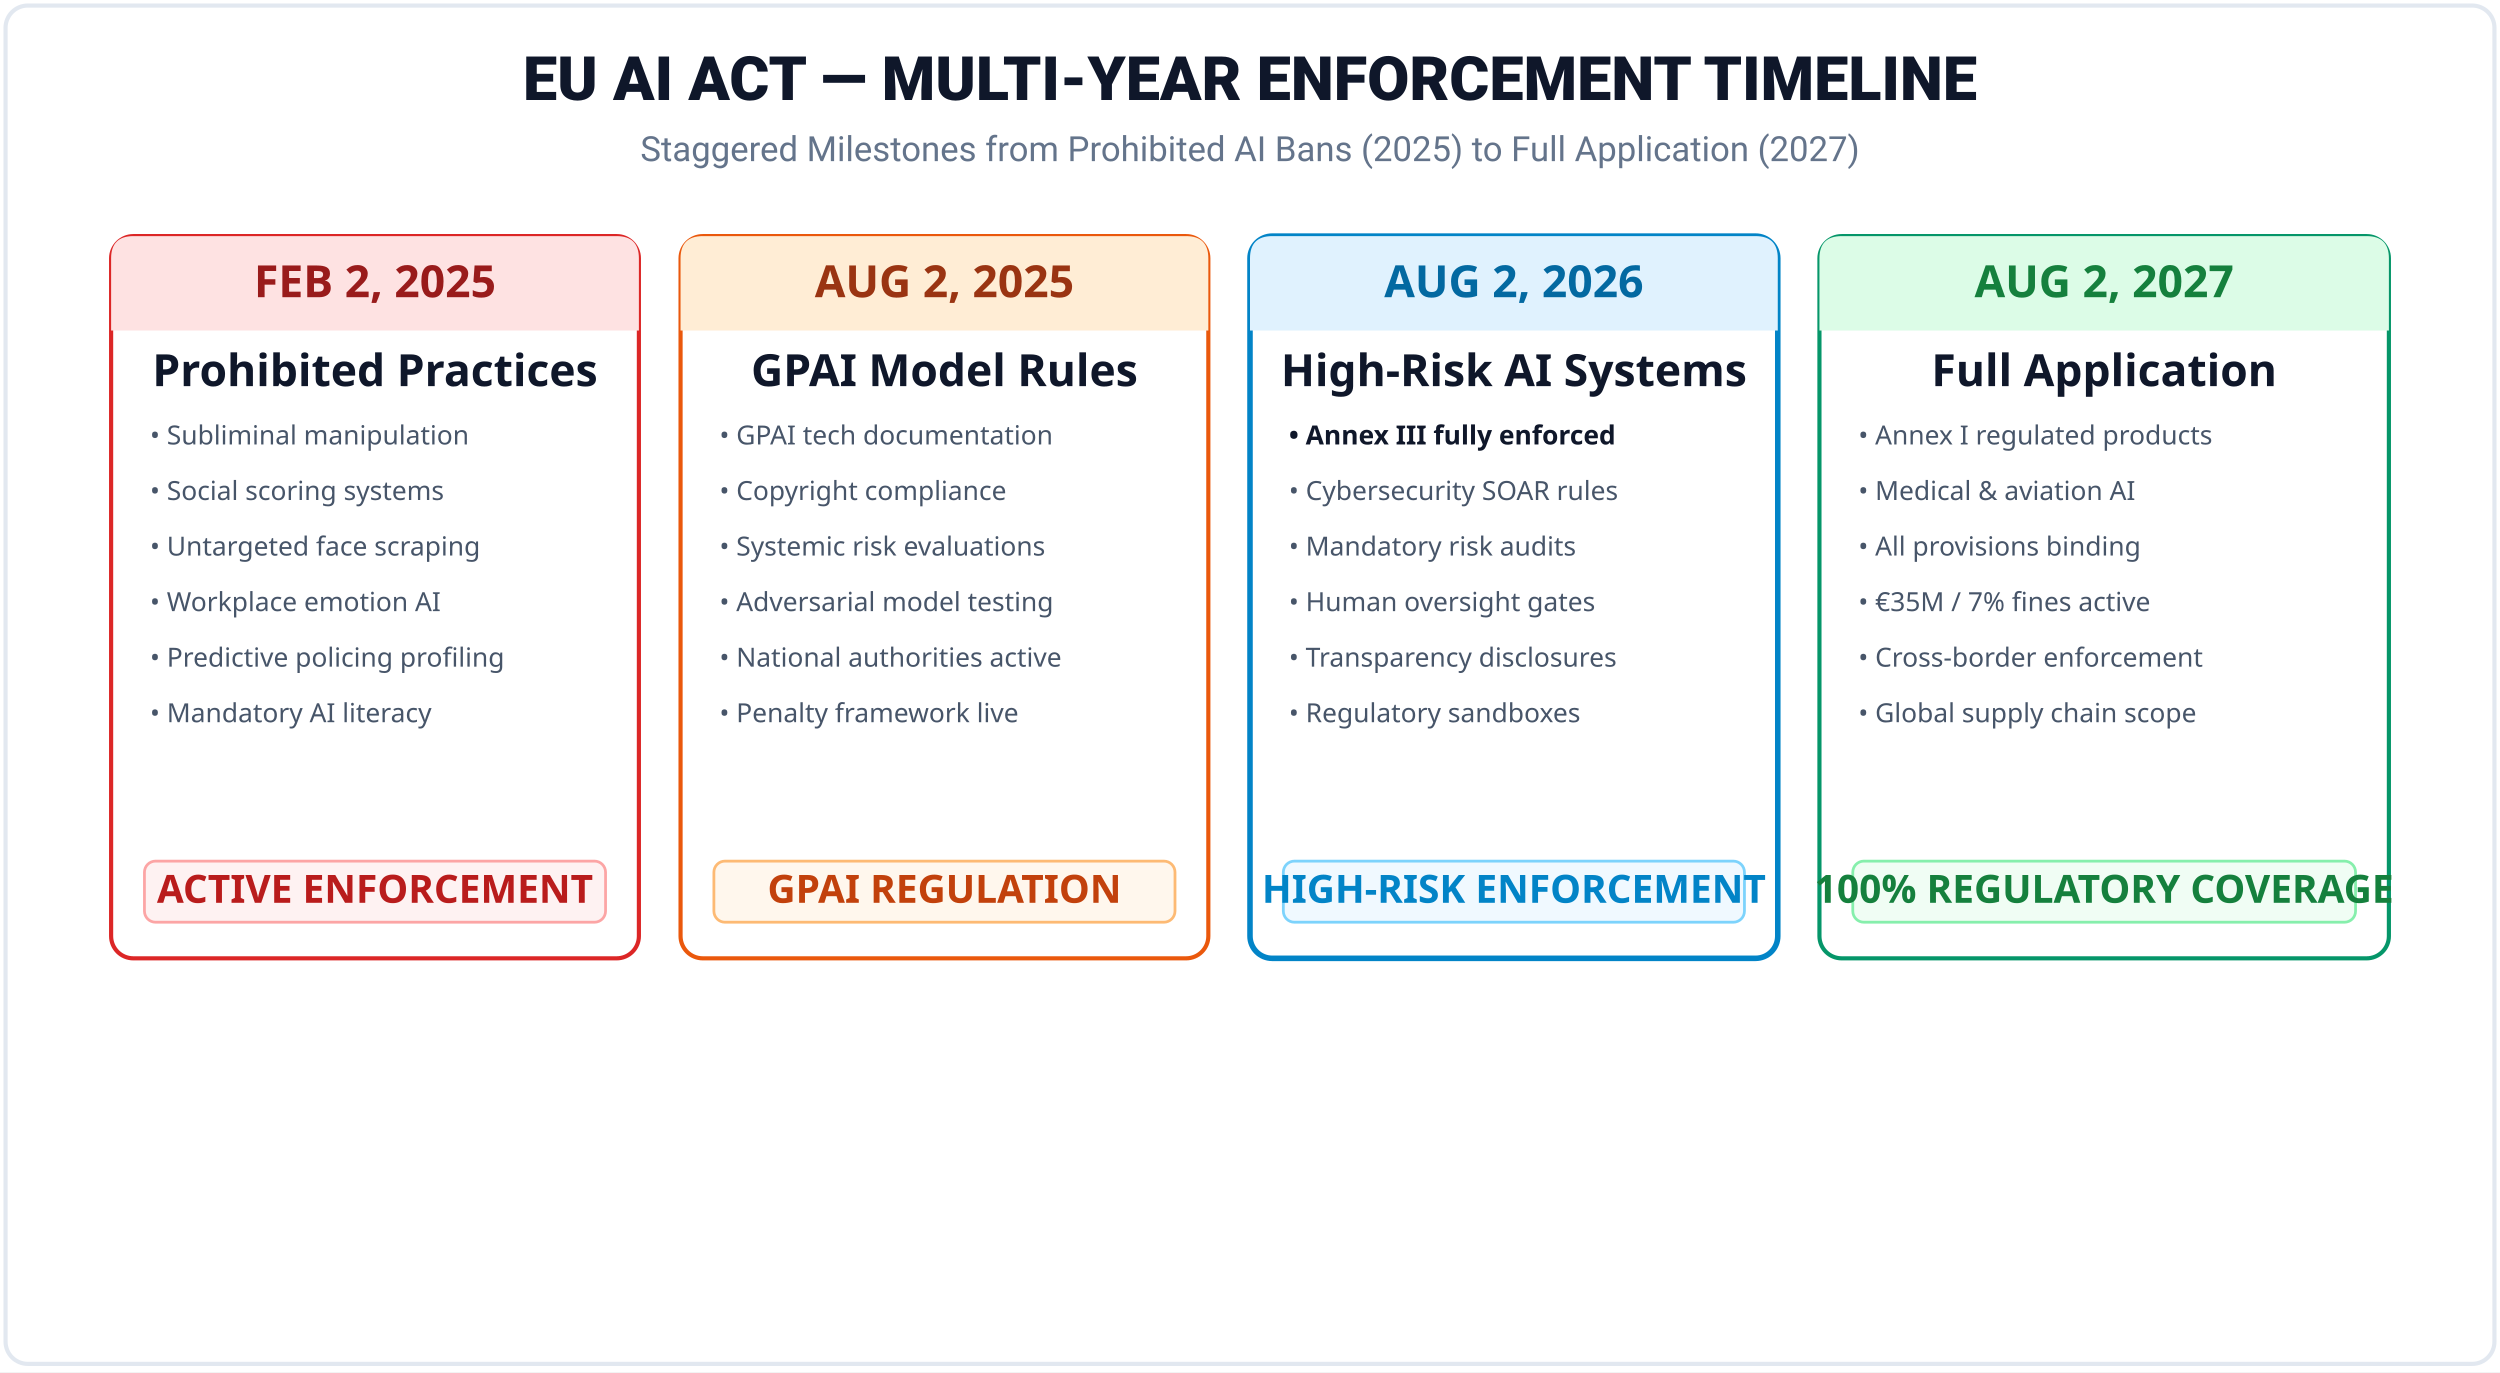
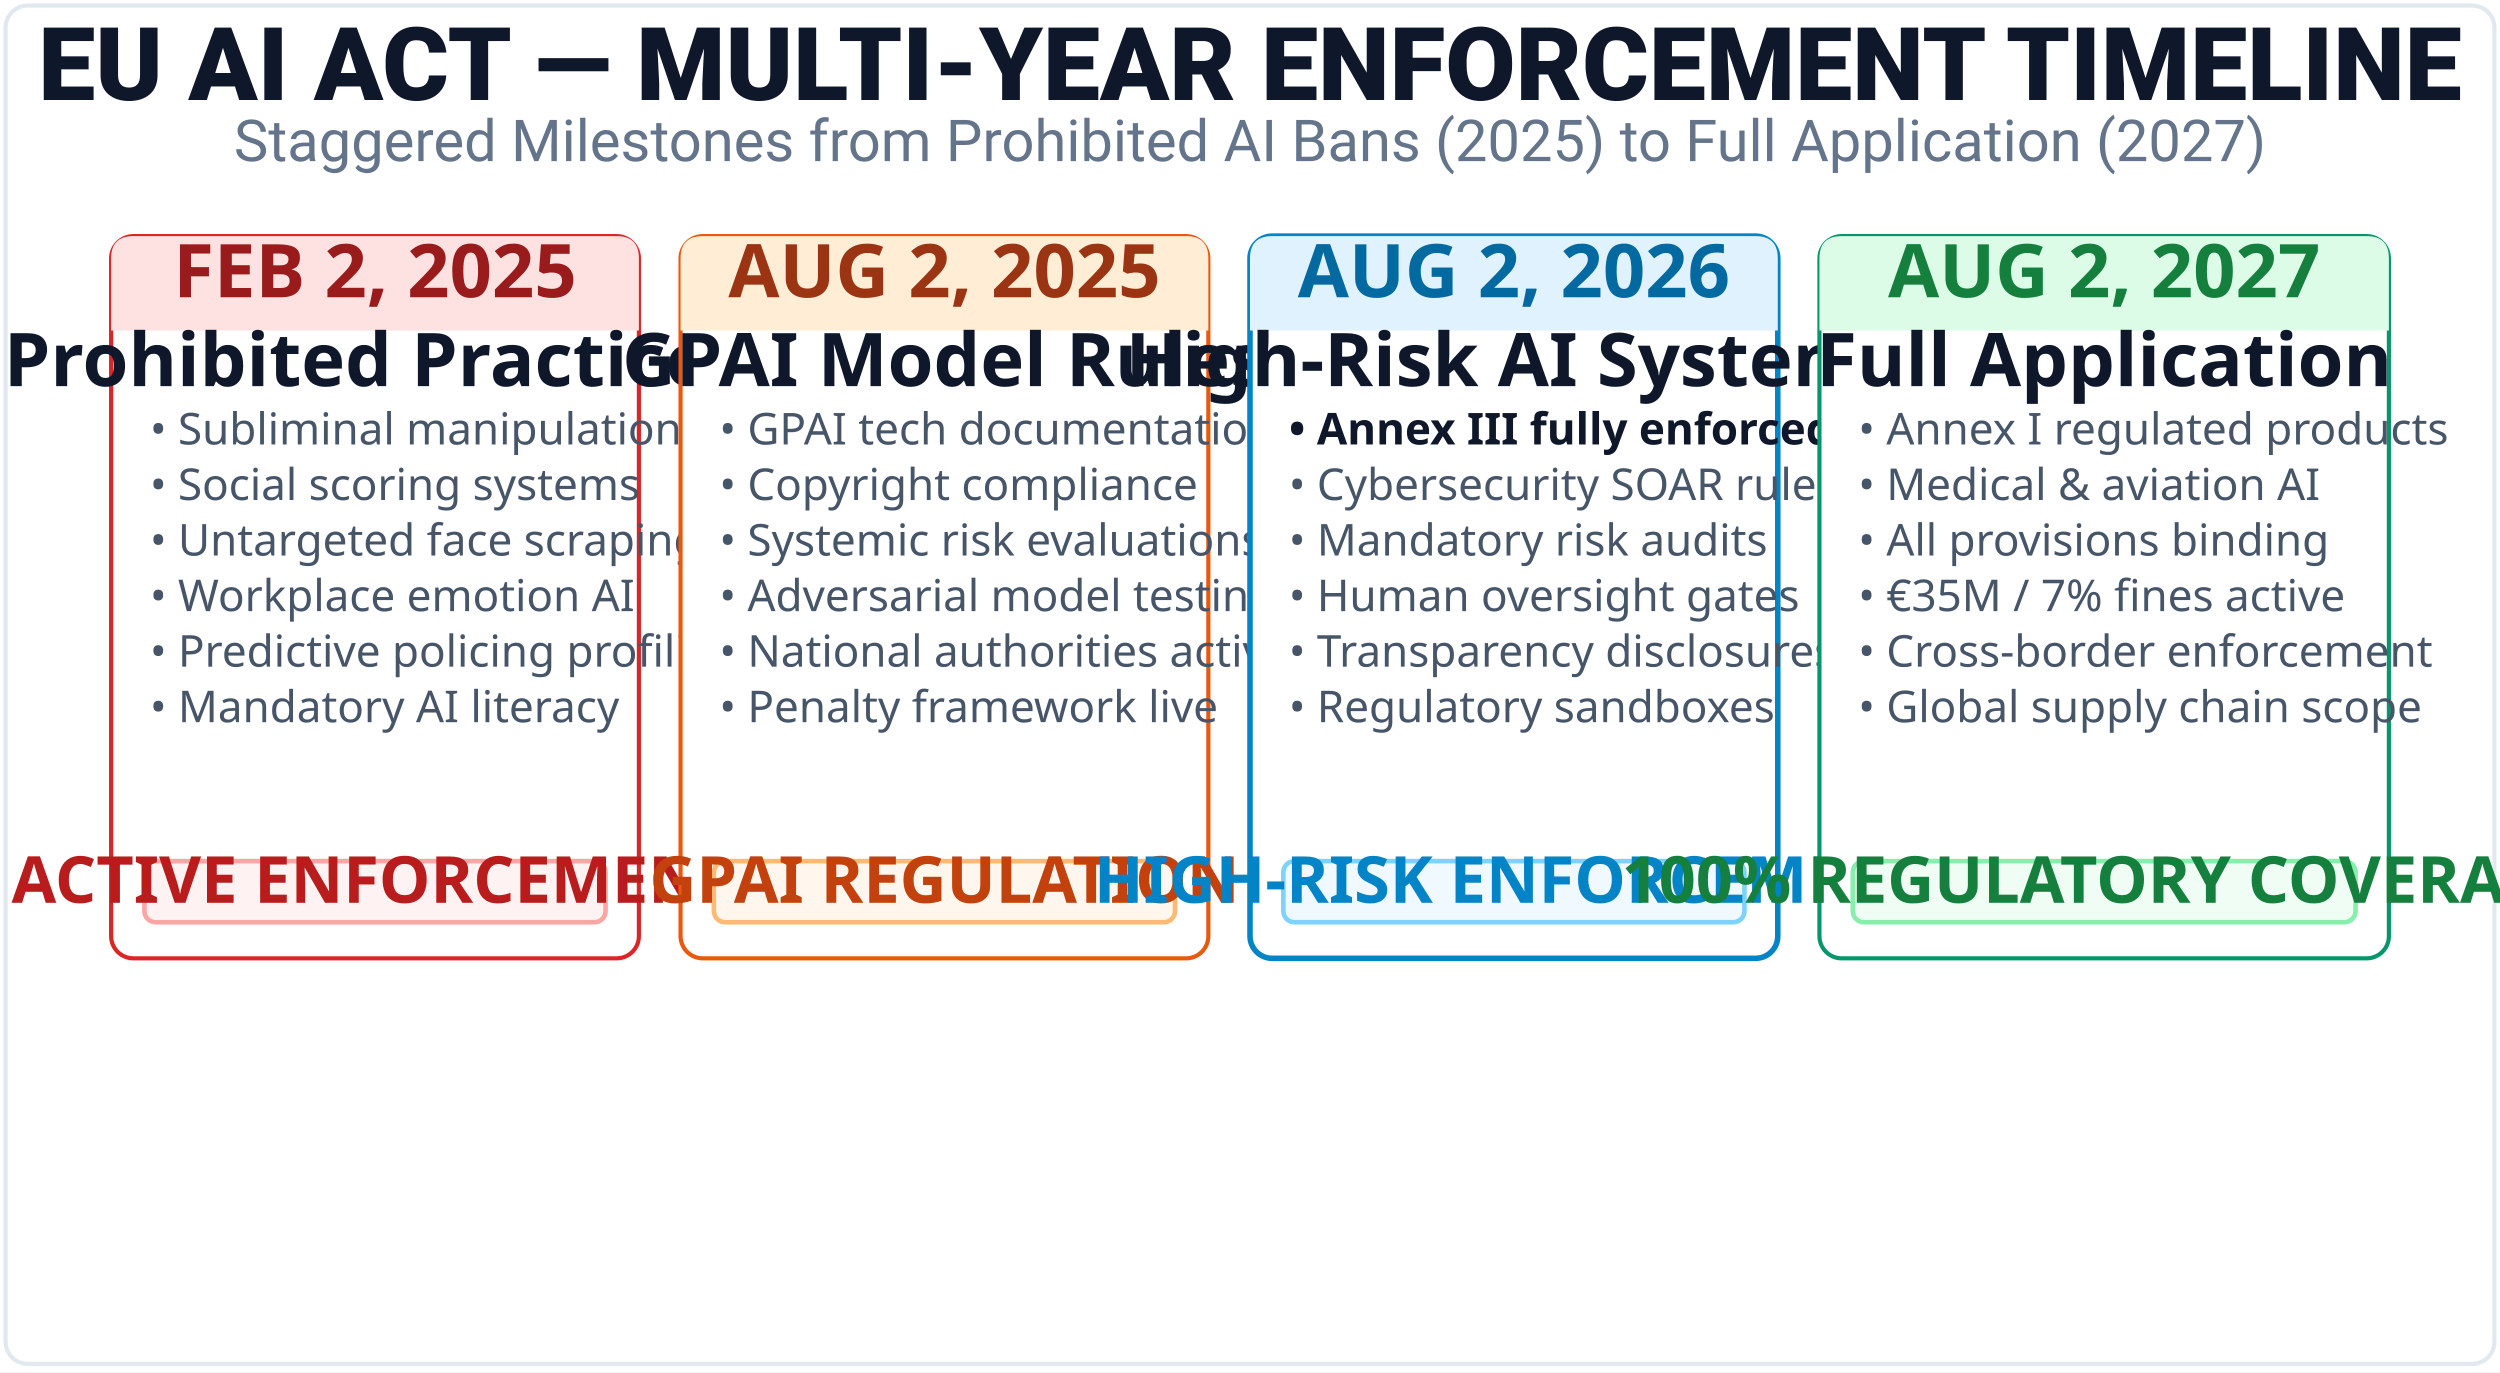
- <svg xmlns="http://www.w3.org/2000/svg" viewBox="0 0 900 494" width="100%" height="100%">
-   <rect width="900" height="494" fill="#ffffff" />
-   <rect width="896" height="489" x="2" y="2" fill="none" stroke="#e2e8f0" stroke-width="1.5" rx="8" />
-   <text x="450" y="36" fill="#0f172a" font-family="-apple-system, BlinkMacSystemFont, 'Segoe UI', Roboto, sans-serif" font-size="22" font-weight="800" text-anchor="middle">EU AI ACT — MULTI-YEAR ENFORCEMENT TIMELINE</text>
-   <text x="450" y="58" fill="#64748b" font-family="-apple-system, BlinkMacSystemFont, 'Segoe UI', Roboto, sans-serif" font-size="12.5" text-anchor="middle">Staggered Milestones from Prohibited AI Bans (2025) to Full Application (2027)</text>
-   <g transform="translate(40, 85)">
-     <rect width="190" height="260" fill="#ffffff" stroke="#dc2626" stroke-width="1.5" rx="8" />
-     <path d="M 0 8 Q 0 0 8 0 L 182 0 Q 190 0 190 8 L 190 34 L 0 34 Z" fill="#fee2e2" />
-     <text x="95" y="22" fill="#991b1b" font-family="sans-serif" font-size="16" font-weight="800" text-anchor="middle">FEB 2, 2025</text>
-     <text x="95" y="54" fill="#0f172a" font-family="sans-serif" font-size="16" font-weight="700" text-anchor="middle">Prohibited Practices</text>
-     <g transform="translate(14, 75)" font-family="sans-serif" font-size="9.5" fill="#475569">
+ <svg xmlns="http://www.w3.org/2000/svg" viewBox="0 0 540 296.4" width="100%" height="100%">
+   <rect width="540" height="296.4" fill="#ffffff" />
+   <rect width="537.6" height="293.4" x="1.2" y="1.2" fill="none" stroke="#e2e8f0" stroke-width="0.9" rx="4.8" />
+   <text x="270" y="21.6" fill="#0f172a" font-family="-apple-system, BlinkMacSystemFont, 'Segoe UI', Roboto, sans-serif" font-size="22" font-weight="800" text-anchor="middle">EU AI ACT — MULTI-YEAR ENFORCEMENT TIMELINE</text>
+   <text x="270" y="34.8" fill="#64748b" font-family="-apple-system, BlinkMacSystemFont, 'Segoe UI', Roboto, sans-serif" font-size="12.5" text-anchor="middle">Staggered Milestones from Prohibited AI Bans (2025) to Full Application (2027)</text>
+   <g transform="translate(24, 51)">
+     <rect width="114" height="156" fill="#ffffff" stroke="#dc2626" stroke-width="0.9" rx="4.8" />
+     <path d="M 0 4.8 Q 0 0 4.8 0 L 109.2 0 Q 114 0 114 4.8 L 114 20.4 L 0 20.4 Z" fill="#fee2e2" />
+     <text x="57" y="13.2" fill="#991b1b" font-family="sans-serif" font-size="16" font-weight="800" text-anchor="middle">FEB 2, 2025</text>
+     <text x="57" y="32.4" fill="#0f172a" font-family="sans-serif" font-size="16" font-weight="700" text-anchor="middle">Prohibited Practices</text>
+     <g transform="translate(8.4, 45)" font-family="sans-serif" font-size="9.5" fill="#475569">
      <text x="0" y="0">• Subliminal manipulation</text>
-       <text x="0" y="20">• Social scoring systems</text>
-       <text x="0" y="40">• Untargeted face scraping</text>
-       <text x="0" y="60">• Workplace emotion AI</text>
-       <text x="0" y="80">• Predictive policing profiling</text>
-       <text x="0" y="100">• Mandatory AI literacy</text>
+       <text x="0" y="12">• Social scoring systems</text>
+       <text x="0" y="24">• Untargeted face scraping</text>
+       <text x="0" y="36">• Workplace emotion AI</text>
+       <text x="0" y="48">• Predictive policing profiling</text>
+       <text x="0" y="60">• Mandatory AI literacy</text>
    </g>
-     <rect x="12" y="225" width="166" height="22" fill="#fef2f2" stroke="#fca5a5" rx="4" />
-     <text x="95" y="240" fill="#b91c1c" font-family="sans-serif" font-size="14" font-weight="800" text-anchor="middle">ACTIVE ENFORCEMENT</text>
+     <rect x="7.2" y="135" width="99.6" height="13.2" fill="#fef2f2" stroke="#fca5a5" rx="2.4" />
+     <text x="57" y="144" fill="#b91c1c" font-family="sans-serif" font-size="14" font-weight="800" text-anchor="middle">ACTIVE ENFORCEMENT</text>
  </g>
-   <g transform="translate(245, 85)">
-     <rect width="190" height="260" fill="#ffffff" stroke="#ea580c" stroke-width="1.5" rx="8" />
-     <path d="M 0 8 Q 0 0 8 0 L 182 0 Q 190 0 190 8 L 190 34 L 0 34 Z" fill="#ffedd5" />
-     <text x="95" y="22" fill="#9a3412" font-family="sans-serif" font-size="16" font-weight="800" text-anchor="middle">AUG 2, 2025</text>
-     <text x="95" y="54" fill="#0f172a" font-family="sans-serif" font-size="16" font-weight="700" text-anchor="middle">GPAI Model Rules</text>
-     <g transform="translate(14, 75)" font-family="sans-serif" font-size="9.5" fill="#475569">
+   <g transform="translate(147, 51)">
+     <rect width="114" height="156" fill="#ffffff" stroke="#ea580c" stroke-width="0.9" rx="4.8" />
+     <path d="M 0 4.8 Q 0 0 4.8 0 L 109.2 0 Q 114 0 114 4.8 L 114 20.4 L 0 20.4 Z" fill="#ffedd5" />
+     <text x="57" y="13.2" fill="#9a3412" font-family="sans-serif" font-size="16" font-weight="800" text-anchor="middle">AUG 2, 2025</text>
+     <text x="57" y="32.4" fill="#0f172a" font-family="sans-serif" font-size="16" font-weight="700" text-anchor="middle">GPAI Model Rules</text>
+     <g transform="translate(8.4, 45)" font-family="sans-serif" font-size="9.5" fill="#475569">
      <text x="0" y="0">• GPAI tech documentation</text>
-       <text x="0" y="20">• Copyright compliance</text>
-       <text x="0" y="40">• Systemic risk evaluations</text>
-       <text x="0" y="60">• Adversarial model testing</text>
-       <text x="0" y="80">• National authorities active</text>
-       <text x="0" y="100">• Penalty framework live</text>
+       <text x="0" y="12">• Copyright compliance</text>
+       <text x="0" y="24">• Systemic risk evaluations</text>
+       <text x="0" y="36">• Adversarial model testing</text>
+       <text x="0" y="48">• National authorities active</text>
+       <text x="0" y="60">• Penalty framework live</text>
    </g>
-     <rect x="12" y="225" width="166" height="22" fill="#fff7ed" stroke="#fdba74" rx="4" />
-     <text x="95" y="240" fill="#c2410c" font-family="sans-serif" font-size="14" font-weight="800" text-anchor="middle">GPAI REGULATION</text>
+     <rect x="7.2" y="135" width="99.6" height="13.2" fill="#fff7ed" stroke="#fdba74" rx="2.4" />
+     <text x="57" y="144" fill="#c2410c" font-family="sans-serif" font-size="14" font-weight="800" text-anchor="middle">GPAI REGULATION</text>
  </g>
-   <g transform="translate(450, 85)">
-     <rect width="190" height="260" fill="#ffffff" stroke="#0284c7" stroke-width="2" rx="8" />
-     <path d="M 0 8 Q 0 0 8 0 L 182 0 Q 190 0 190 8 L 190 34 L 0 34 Z" fill="#e0f2fe" />
-     <text x="95" y="22" fill="#0369a1" font-family="sans-serif" font-size="16" font-weight="800" text-anchor="middle">AUG 2, 2026</text>
-     <text x="95" y="54" fill="#0f172a" font-family="sans-serif" font-size="16" font-weight="800" text-anchor="middle">High-Risk AI Systems</text>
-     <g transform="translate(14, 75)" font-family="sans-serif" font-size="9.5" fill="#475569">
+   <g transform="translate(270, 51)">
+     <rect width="114" height="156" fill="#ffffff" stroke="#0284c7" stroke-width="1.2" rx="4.8" />
+     <path d="M 0 4.8 Q 0 0 4.8 0 L 109.2 0 Q 114 0 114 4.8 L 114 20.4 L 0 20.4 Z" fill="#e0f2fe" />
+     <text x="57" y="13.2" fill="#0369a1" font-family="sans-serif" font-size="16" font-weight="800" text-anchor="middle">AUG 2, 2026</text>
+     <text x="57" y="32.4" fill="#0f172a" font-family="sans-serif" font-size="16" font-weight="800" text-anchor="middle">High-Risk AI Systems</text>
+     <g transform="translate(8.4, 45)" font-family="sans-serif" font-size="9.5" fill="#475569">
      <text x="0" y="0" font-weight="700" fill="#0f172a">• Annex III fully enforced</text>
-       <text x="0" y="20">• Cybersecurity SOAR rules</text>
-       <text x="0" y="40">• Mandatory risk audits</text>
-       <text x="0" y="60">• Human oversight gates</text>
-       <text x="0" y="80">• Transparency disclosures</text>
-       <text x="0" y="100">• Regulatory sandboxes</text>
+       <text x="0" y="12">• Cybersecurity SOAR rules</text>
+       <text x="0" y="24">• Mandatory risk audits</text>
+       <text x="0" y="36">• Human oversight gates</text>
+       <text x="0" y="48">• Transparency disclosures</text>
+       <text x="0" y="60">• Regulatory sandboxes</text>
    </g>
-     <rect x="12" y="225" width="166" height="22" fill="#f0f9ff" stroke="#7dd3fc" rx="4" />
-     <text x="95" y="240" fill="#0284c7" font-family="sans-serif" font-size="14" font-weight="800" text-anchor="middle">HIGH-RISK ENFORCEMENT</text>
+     <rect x="7.2" y="135" width="99.6" height="13.2" fill="#f0f9ff" stroke="#7dd3fc" rx="2.4" />
+     <text x="57" y="144" fill="#0284c7" font-family="sans-serif" font-size="14" font-weight="800" text-anchor="middle">HIGH-RISK ENFORCEMENT</text>
  </g>
-   <g transform="translate(655, 85)">
-     <rect width="205" height="260" fill="#ffffff" stroke="#059669" stroke-width="1.5" rx="8" />
-     <path d="M 0 8 Q 0 0 8 0 L 197 0 Q 205 0 205 8 L 205 34 L 0 34 Z" fill="#dcfce7" />
-     <text x="102.5" y="22" fill="#15803d" font-family="sans-serif" font-size="16" font-weight="800" text-anchor="middle">AUG 2, 2027</text>
-     <text x="102.5" y="54" fill="#0f172a" font-family="sans-serif" font-size="16" font-weight="700" text-anchor="middle">Full Application</text>
-     <g transform="translate(14, 75)" font-family="sans-serif" font-size="9.5" fill="#475569">
+   <g transform="translate(393, 51)">
+     <rect width="123" height="156" fill="#ffffff" stroke="#059669" stroke-width="0.9" rx="4.8" />
+     <path d="M 0 4.8 Q 0 0 4.8 0 L 118.2 0 Q 123 0 123 4.8 L 123 20.4 L 0 20.4 Z" fill="#dcfce7" />
+     <text x="61.5" y="13.2" fill="#15803d" font-family="sans-serif" font-size="16" font-weight="800" text-anchor="middle">AUG 2, 2027</text>
+     <text x="61.5" y="32.4" fill="#0f172a" font-family="sans-serif" font-size="16" font-weight="700" text-anchor="middle">Full Application</text>
+     <g transform="translate(8.4, 45)" font-family="sans-serif" font-size="9.5" fill="#475569">
      <text x="0" y="0">• Annex I regulated products</text>
-       <text x="0" y="20">• Medical &amp; aviation AI</text>
-       <text x="0" y="40">• All provisions binding</text>
-       <text x="0" y="60">• €35M / 7% fines active</text>
-       <text x="0" y="80">• Cross-border enforcement</text>
-       <text x="0" y="100">• Global supply chain scope</text>
+       <text x="0" y="12">• Medical &amp; aviation AI</text>
+       <text x="0" y="24">• All provisions binding</text>
+       <text x="0" y="36">• €35M / 7% fines active</text>
+       <text x="0" y="48">• Cross-border enforcement</text>
+       <text x="0" y="60">• Global supply chain scope</text>
    </g>
-     <rect x="12" y="225" width="181" height="22" fill="#f0fdf4" stroke="#86efac" rx="4" />
-     <text x="102.5" y="240" fill="#15803d" font-family="sans-serif" font-size="14" font-weight="800" text-anchor="middle">100% REGULATORY COVERAGE</text>
+     <rect x="7.2" y="135" width="108.6" height="13.2" fill="#f0fdf4" stroke="#86efac" rx="2.4" />
+     <text x="61.5" y="144" fill="#15803d" font-family="sans-serif" font-size="14" font-weight="800" text-anchor="middle">100% REGULATORY COVERAGE</text>
  </g>
</svg>
